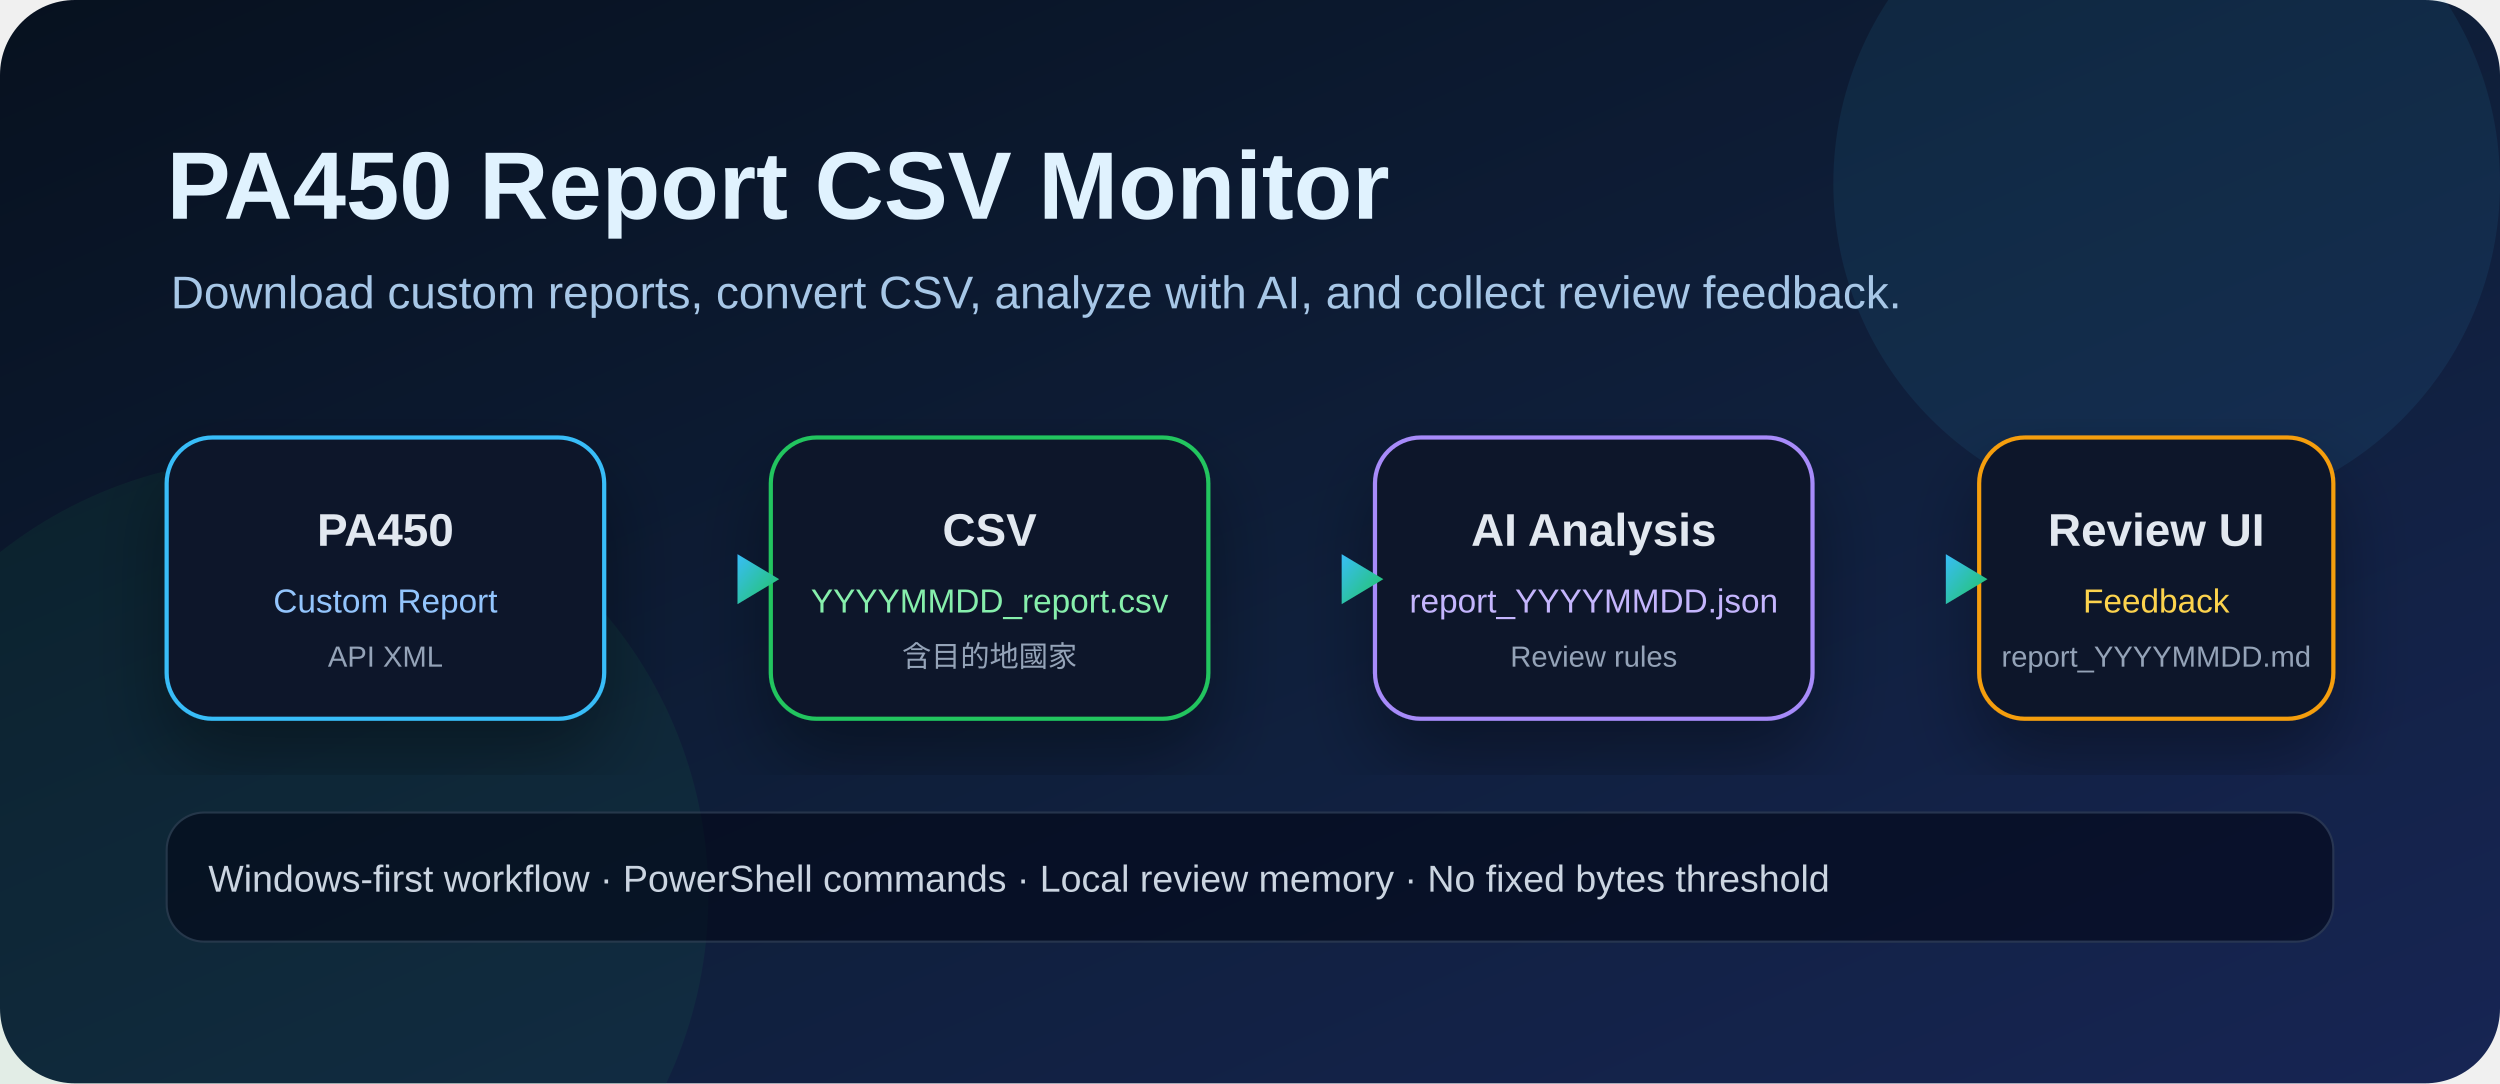
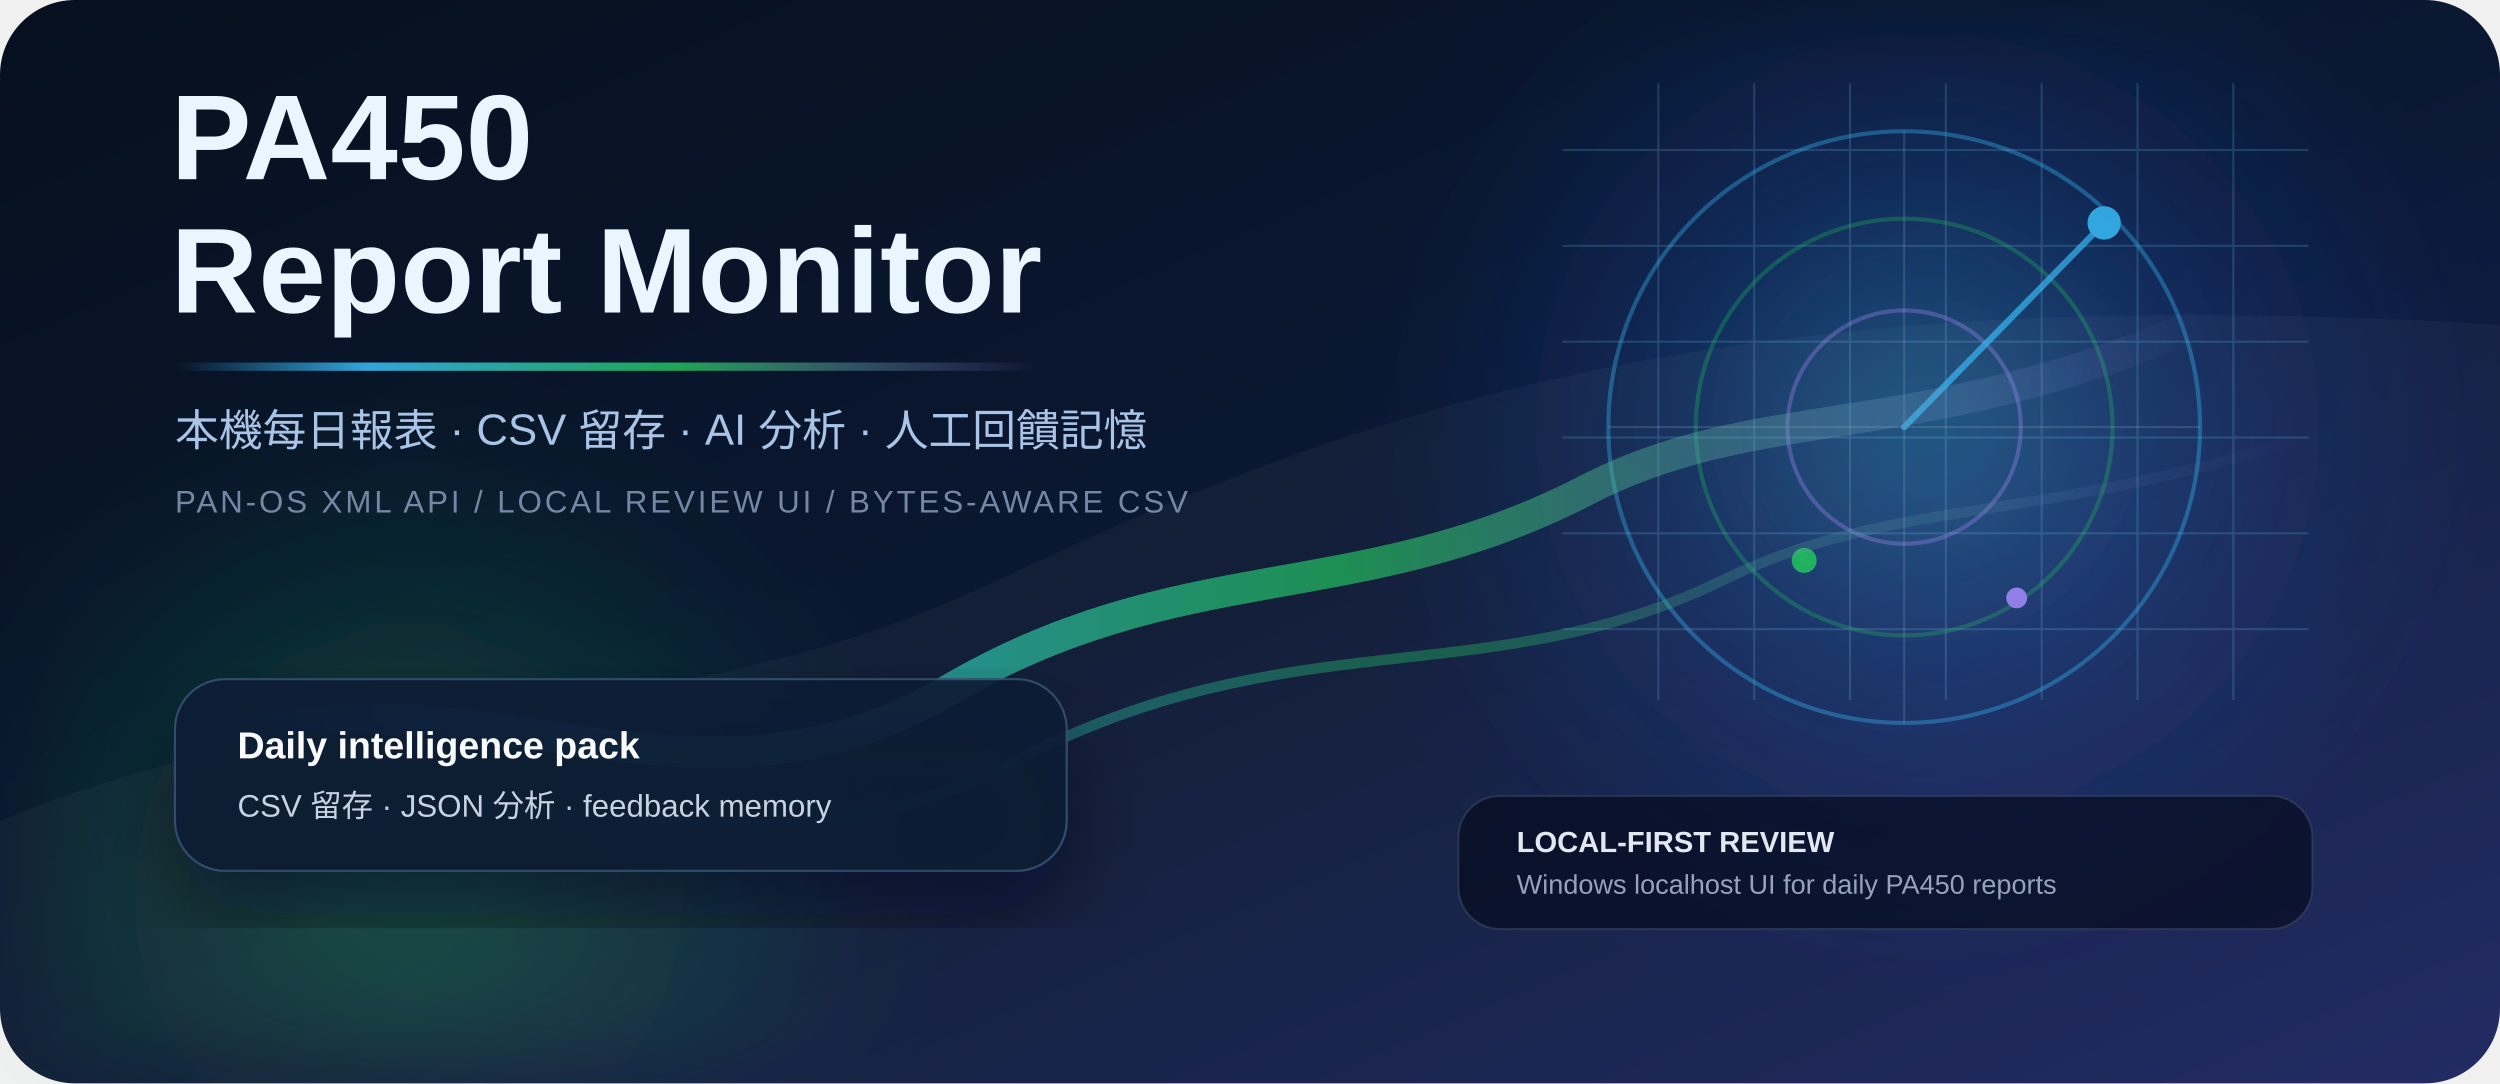
<svg xmlns="http://www.w3.org/2000/svg" width="1200" height="520" viewBox="0 0 1200 520" role="img" aria-labelledby="title desc">
  <defs>
    <linearGradient id="bg" x1="0" y1="0" x2="1" y2="1">
-       <stop offset="0" stop-color="#07111f" />
-       <stop offset="0.55" stop-color="#0f1f3b" />
-       <stop offset="1" stop-color="#172554" />
+       <stop offset="0" stop-color="#06101e" />
+       <stop offset="0.52" stop-color="#0b1833" />
+       <stop offset="1" stop-color="#1c245f" />
    </linearGradient>
-     <linearGradient id="accent" x1="0" y1="0" x2="1" y2="1">
-       <stop offset="0" stop-color="#38bdf8" />
-       <stop offset="1" stop-color="#22c55e" />
+     <radialGradient id="aura-blue" cx="50%" cy="50%" r="50%">
+       <stop offset="0" stop-color="#38bdf8" stop-opacity="0.42" />
+       <stop offset="0.58" stop-color="#2563eb" stop-opacity="0.16" />
+       <stop offset="1" stop-color="#2563eb" stop-opacity="0" />
+     </radialGradient>
+     <radialGradient id="aura-green" cx="50%" cy="50%" r="50%">
+       <stop offset="0" stop-color="#22c55e" stop-opacity="0.28" />
+       <stop offset="1" stop-color="#22c55e" stop-opacity="0" />
+     </radialGradient>
+     <linearGradient id="ribbon" x1="0" y1="0" x2="1" y2="0">
+       <stop offset="0" stop-color="#38bdf8" stop-opacity="0" />
+       <stop offset="0.22" stop-color="#38bdf8" stop-opacity="0.86" />
+       <stop offset="0.58" stop-color="#22c55e" stop-opacity="0.82" />
+       <stop offset="1" stop-color="#a78bfa" stop-opacity="0" />
    </linearGradient>
-     <filter id="shadow" x="-20%" y="-20%" width="140%" height="140%">
-       <feDropShadow dx="0" dy="18" stdDeviation="18" flood-color="#000000" flood-opacity="0.35" />
+     <linearGradient id="glass" x1="0" y1="0" x2="0" y2="1">
+       <stop offset="0" stop-color="#ffffff" stop-opacity="0.16" />
+       <stop offset="1" stop-color="#ffffff" stop-opacity="0.04" />
+     </linearGradient>
+     <filter id="soft" x="-35%" y="-35%" width="170%" height="170%">
+       <feGaussianBlur stdDeviation="28" />
+     </filter>
+     <filter id="shadow" x="-30%" y="-30%" width="160%" height="160%">
+       <feDropShadow dx="0" dy="22" stdDeviation="20" flood-color="#020617" flood-opacity="0.50" />
    </filter>
  </defs>
-   <rect width="1200" height="520" fill="url(#bg)" rx="36" />
-   <circle cx="1040" cy="88" r="160" fill="#38bdf8" opacity="0.08" />
-   <circle cx="130" cy="430" r="210" fill="#22c55e" opacity="0.07" />
-   <text x="80" y="105" fill="#e0f2fe" font-family="Segoe UI, Noto Sans TC, Arial" font-size="46" font-weight="800">PA450 Report CSV Monitor</text>
-   <text x="82" y="148" fill="#a7c7e7" font-family="Segoe UI, Noto Sans TC, Arial" font-size="22">Download custom reports, convert CSV, analyze with AI, and collect review feedback.</text>
-   <g filter="url(#shadow)">
-     <rect x="80" y="210" width="210" height="135" rx="22" fill="#0f172a" stroke="#38bdf8" stroke-width="2" />
-     <text x="185" y="262" text-anchor="middle" fill="#e2e8f0" font-family="Segoe UI, Noto Sans TC, Arial" font-size="22" font-weight="700">PA450</text>
-     <text x="185" y="294" text-anchor="middle" fill="#93c5fd" font-family="Segoe UI, Noto Sans TC, Arial" font-size="16">Custom Report</text>
-     <text x="185" y="320" text-anchor="middle" fill="#94a3b8" font-family="Segoe UI, Noto Sans TC, Arial" font-size="14">API XML</text>
-     <rect x="370" y="210" width="210" height="135" rx="22" fill="#0f172a" stroke="#22c55e" stroke-width="2" />
-     <text x="475" y="262" text-anchor="middle" fill="#e2e8f0" font-family="Segoe UI, Noto Sans TC, Arial" font-size="22" font-weight="700">CSV</text>
-     <text x="475" y="294" text-anchor="middle" fill="#86efac" font-family="Segoe UI, Noto Sans TC, Arial" font-size="16">YYYYMMDD_report.csv</text>
-     <text x="475" y="320" text-anchor="middle" fill="#94a3b8" font-family="Segoe UI, Noto Sans TC, Arial" font-size="14">含目的地國家</text>
-     <rect x="660" y="210" width="210" height="135" rx="22" fill="#0f172a" stroke="#a78bfa" stroke-width="2" />
-     <text x="765" y="262" text-anchor="middle" fill="#e2e8f0" font-family="Segoe UI, Noto Sans TC, Arial" font-size="22" font-weight="700">AI Analysis</text>
-     <text x="765" y="294" text-anchor="middle" fill="#c4b5fd" font-family="Segoe UI, Noto Sans TC, Arial" font-size="16">report_YYYYMMDD.json</text>
-     <text x="765" y="320" text-anchor="middle" fill="#94a3b8" font-family="Segoe UI, Noto Sans TC, Arial" font-size="14">Review rules</text>
-     <rect x="950" y="210" width="170" height="135" rx="22" fill="#0f172a" stroke="#f59e0b" stroke-width="2" />
-     <text x="1035" y="262" text-anchor="middle" fill="#e2e8f0" font-family="Segoe UI, Noto Sans TC, Arial" font-size="22" font-weight="700">Review UI</text>
-     <text x="1035" y="294" text-anchor="middle" fill="#fcd34d" font-family="Segoe UI, Noto Sans TC, Arial" font-size="16">Feedback</text>
-     <text x="1035" y="320" text-anchor="middle" fill="#94a3b8" font-family="Segoe UI, Noto Sans TC, Arial" font-size="14">report_YYYYMMDD.md</text>
+   <rect width="1200" height="520" rx="36" fill="url(#bg)" />
+   <circle cx="925" cy="205" r="260" fill="url(#aura-blue)" filter="url(#soft)" />
+   <circle cx="196" cy="430" r="236" fill="url(#aura-green)" filter="url(#soft)" />
+   <path d="M0 394 C174 322 307 360 480 278 C664 190 844 134 1200 156 L1200 520 L0 520 Z" fill="#ffffff" opacity="0.035" />
+   <g opacity="0.18" stroke="#7dd3fc" stroke-width="1" fill="none">
+     <path d="M750 72 H1108" />
+     <path d="M750 118 H1108" />
+     <path d="M750 164 H1108" />
+     <path d="M750 210 H1108" />
+     <path d="M750 256 H1108" />
+     <path d="M750 302 H1108" />
+     <path d="M796 40 V336" />
+     <path d="M842 40 V336" />
+     <path d="M888 40 V336" />
+     <path d="M934 40 V336" />
+     <path d="M980 40 V336" />
+     <path d="M1026 40 V336" />
+     <path d="M1072 40 V336" />
  </g>
-   <g stroke="url(#accent)" stroke-width="5" fill="none" stroke-linecap="round" stroke-linejoin="round">
-     <path d="M296 278 H364" />
-     <path d="M586 278 H654" />
-     <path d="M876 278 H944" />
+   <g transform="translate(914 205)" opacity="0.84">
+     <circle r="142" fill="none" stroke="#38bdf8" stroke-width="2" opacity="0.42" />
+     <circle r="100" fill="none" stroke="#22c55e" stroke-width="2" opacity="0.34" />
+     <circle r="56" fill="none" stroke="#a78bfa" stroke-width="2" opacity="0.38" />
+     <path d="M0 0 L96 -98" stroke="#38bdf8" stroke-width="3" stroke-linecap="round" opacity="0.80" />
+     <path d="M0 -142 V142 M-142 0 H142" stroke="#94a3b8" stroke-width="1" opacity="0.28" />
+     <circle cx="96" cy="-98" r="8" fill="#38bdf8" />
+     <circle cx="-48" cy="64" r="6" fill="#22c55e" />
+     <circle cx="54" cy="82" r="5" fill="#a78bfa" />
  </g>
-   <g fill="url(#accent)">
-     <path d="M354 266 L374 278 L354 290 Z" />
-     <path d="M644 266 L664 278 L644 290 Z" />
-     <path d="M934 266 L954 278 L934 290 Z" />
+   <path d="M82 366 C212 304 324 408 454 332 C566 266 650 292 760 236 C844 192 918 214 1054 156" stroke="url(#ribbon)" stroke-width="15" fill="none" stroke-linecap="round" opacity="0.82" />
+   <path d="M120 408 C246 352 350 436 486 366 C620 296 714 334 828 278 C910 238 980 252 1112 208" stroke="url(#ribbon)" stroke-width="5" fill="none" stroke-linecap="round" opacity="0.46" />
+   <g font-family="WenQuanYi Zen Hei, Microsoft JhengHei, Noto Sans TC, Segoe UI, Arial, sans-serif">
+     <g transform="translate(82 86)">
+       <text x="0" y="0" fill="#eaf6ff" font-size="58" font-weight="900" letter-spacing="0.2">PA450</text>
+       <text x="0" y="64" fill="#eaf6ff" font-size="58" font-weight="900" letter-spacing="0.2">Report Monitor</text>
+       <rect x="2" y="88" width="416" height="4" rx="2" fill="url(#ribbon)" />
+       <text x="2" y="128" fill="#a9c4e6" font-size="21">本機每日報表 · CSV 留存 · AI 分析 · 人工回饋記憶</text>
+       <text x="2" y="160" fill="#7487a4" font-size="15" letter-spacing="1.4">PAN-OS XML API / LOCAL REVIEW UI / BYTES-AWARE CSV</text>
+     </g>
+     <g transform="translate(84 326)" filter="url(#shadow)">
+       <rect width="428" height="92" rx="24" fill="#101d34" opacity="0.92" stroke="#34506f" />
+       <text x="30" y="38" fill="#f8fafc" font-size="18" font-weight="900">Daily intelligence pack</text>
+       <text x="30" y="66" fill="#c7d2e3" font-size="15">CSV 留存 · JSON 分析 · feedback memory</text>
+     </g>
+     <g transform="translate(700 382)">
+       <rect width="410" height="64" rx="20" fill="#020617" opacity="0.62" stroke="#334155" />
+       <text x="28" y="27" fill="#e2e8f0" font-size="14" font-weight="800">LOCAL-FIRST REVIEW</text>
+       <text x="28" y="47" fill="#94a3b8" font-size="13">Windows localhost UI for daily PA450 reports</text>
+     </g>
  </g>
-   <rect x="80" y="390" width="1040" height="62" rx="18" fill="#020617" opacity="0.62" stroke="#334155" />
-   <text x="100" y="428" fill="#cbd5e1" font-family="Segoe UI, Noto Sans TC, Arial" font-size="18">Windows-first workflow · PowerShell commands · Local review memory · No fixed bytes threshold</text>
</svg>
